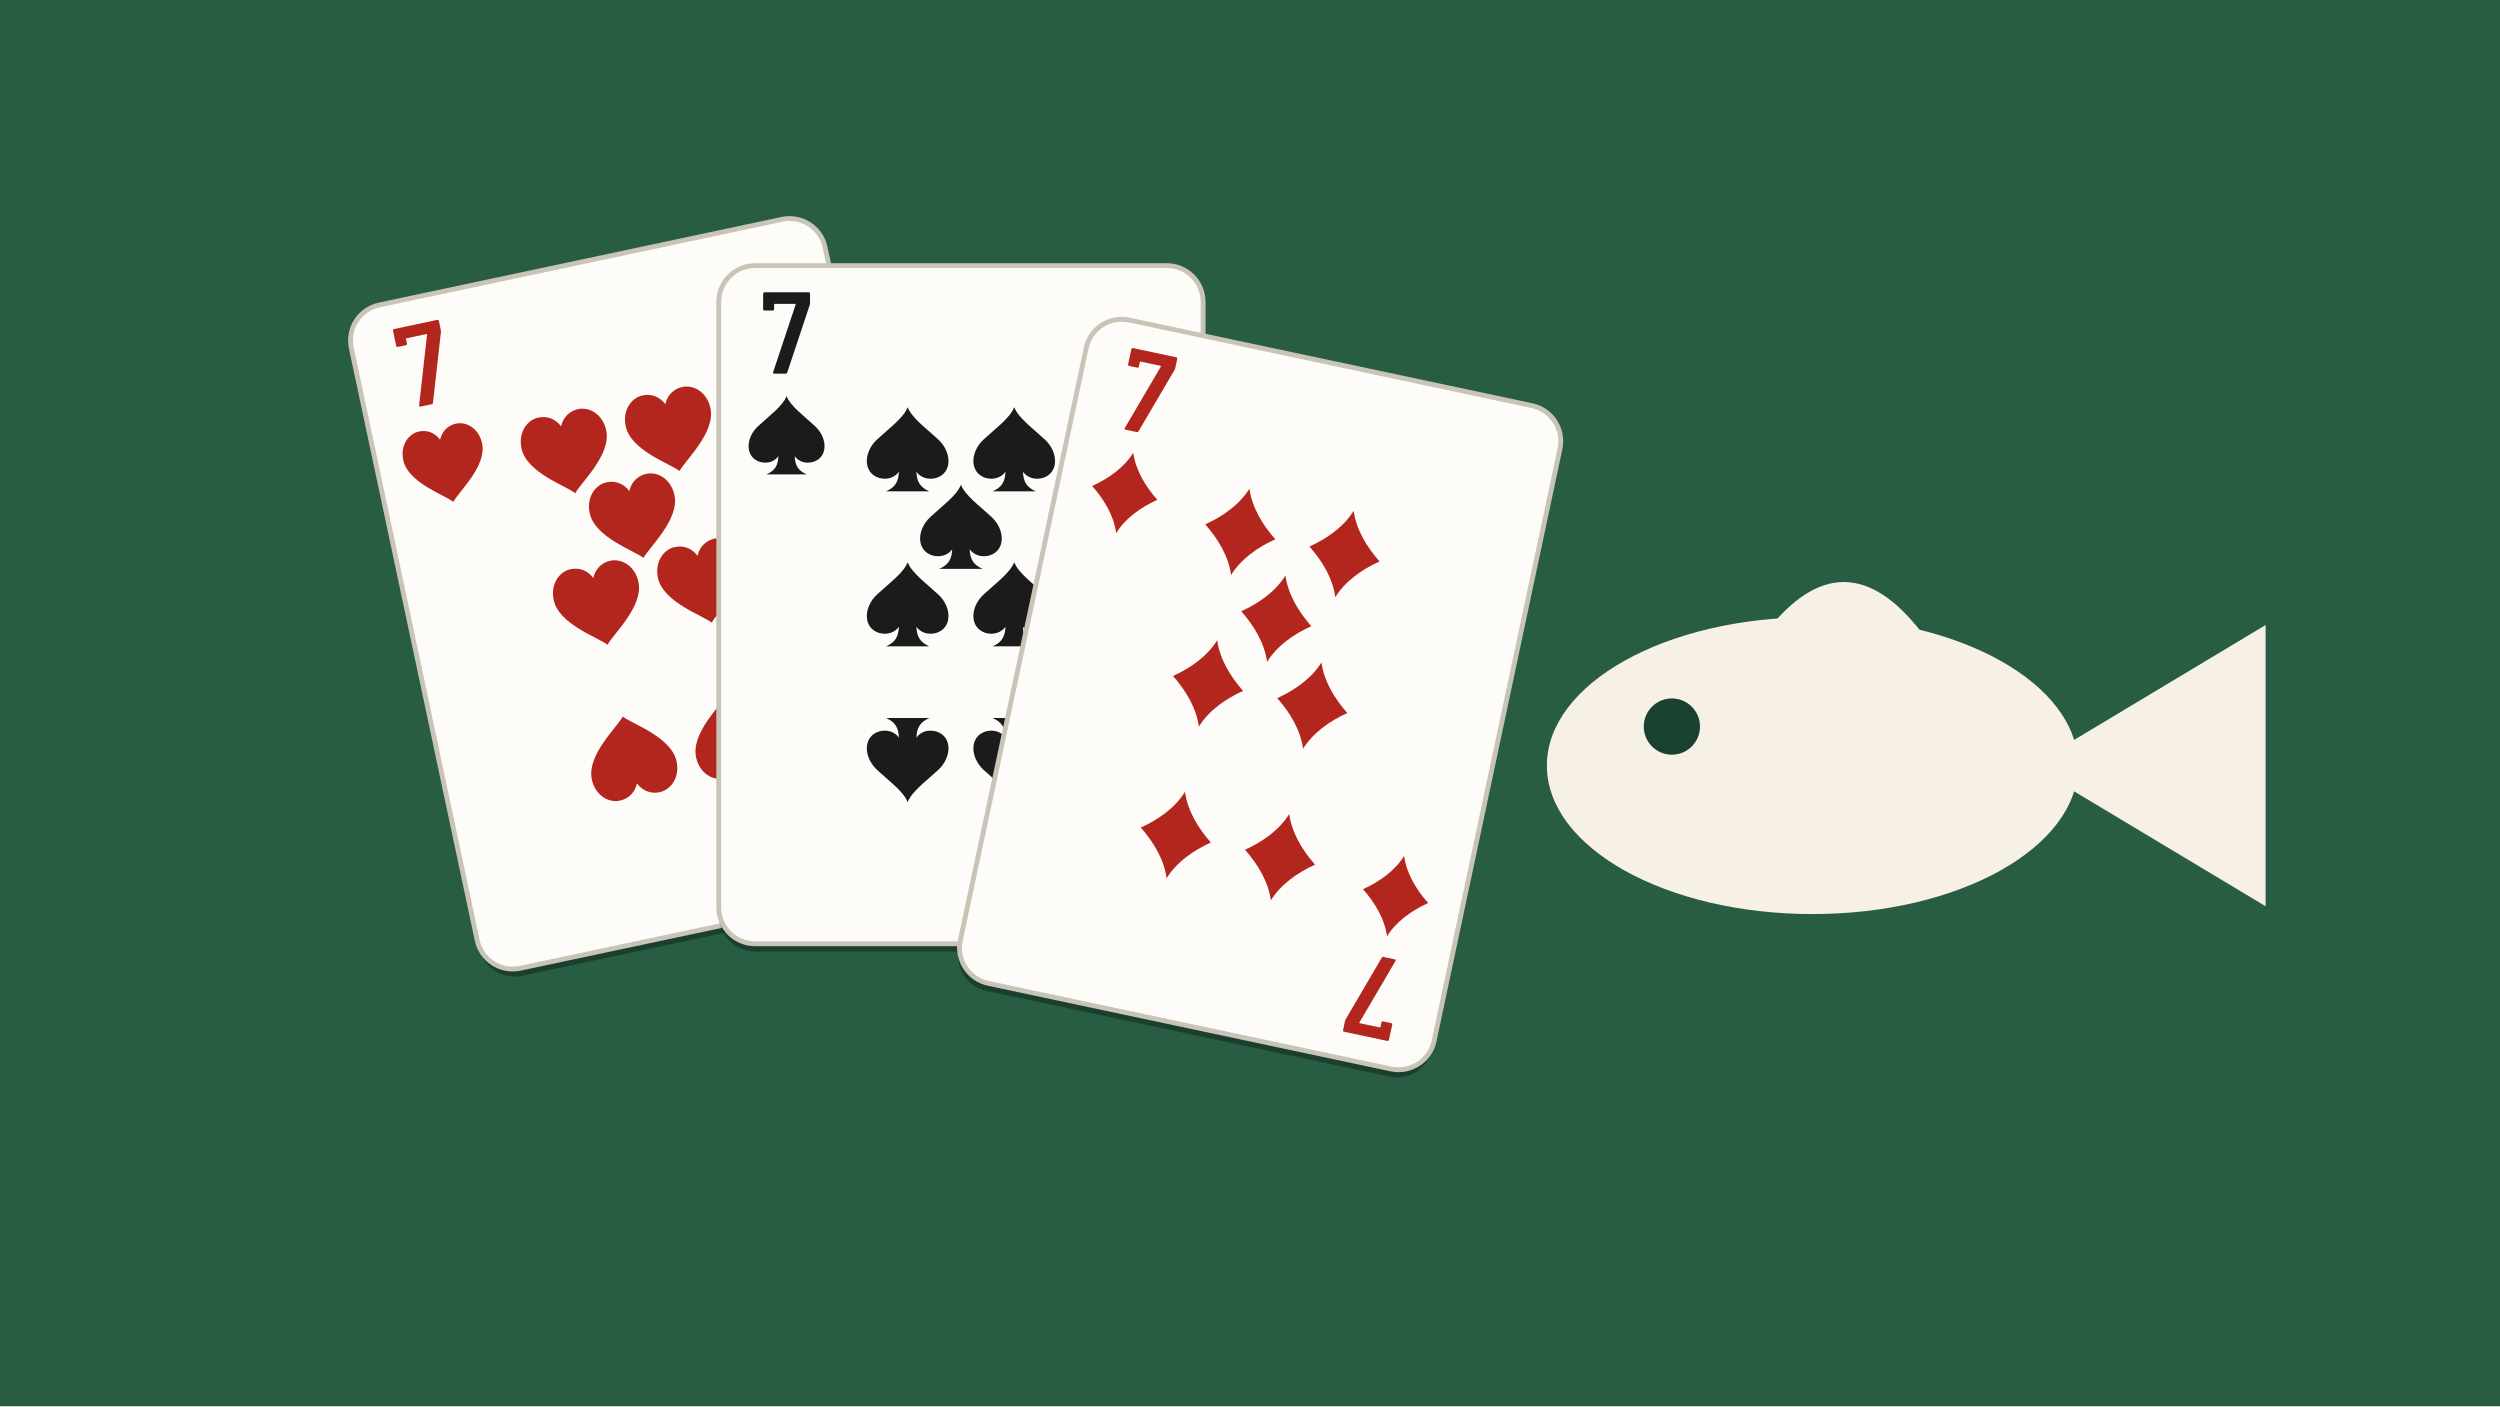
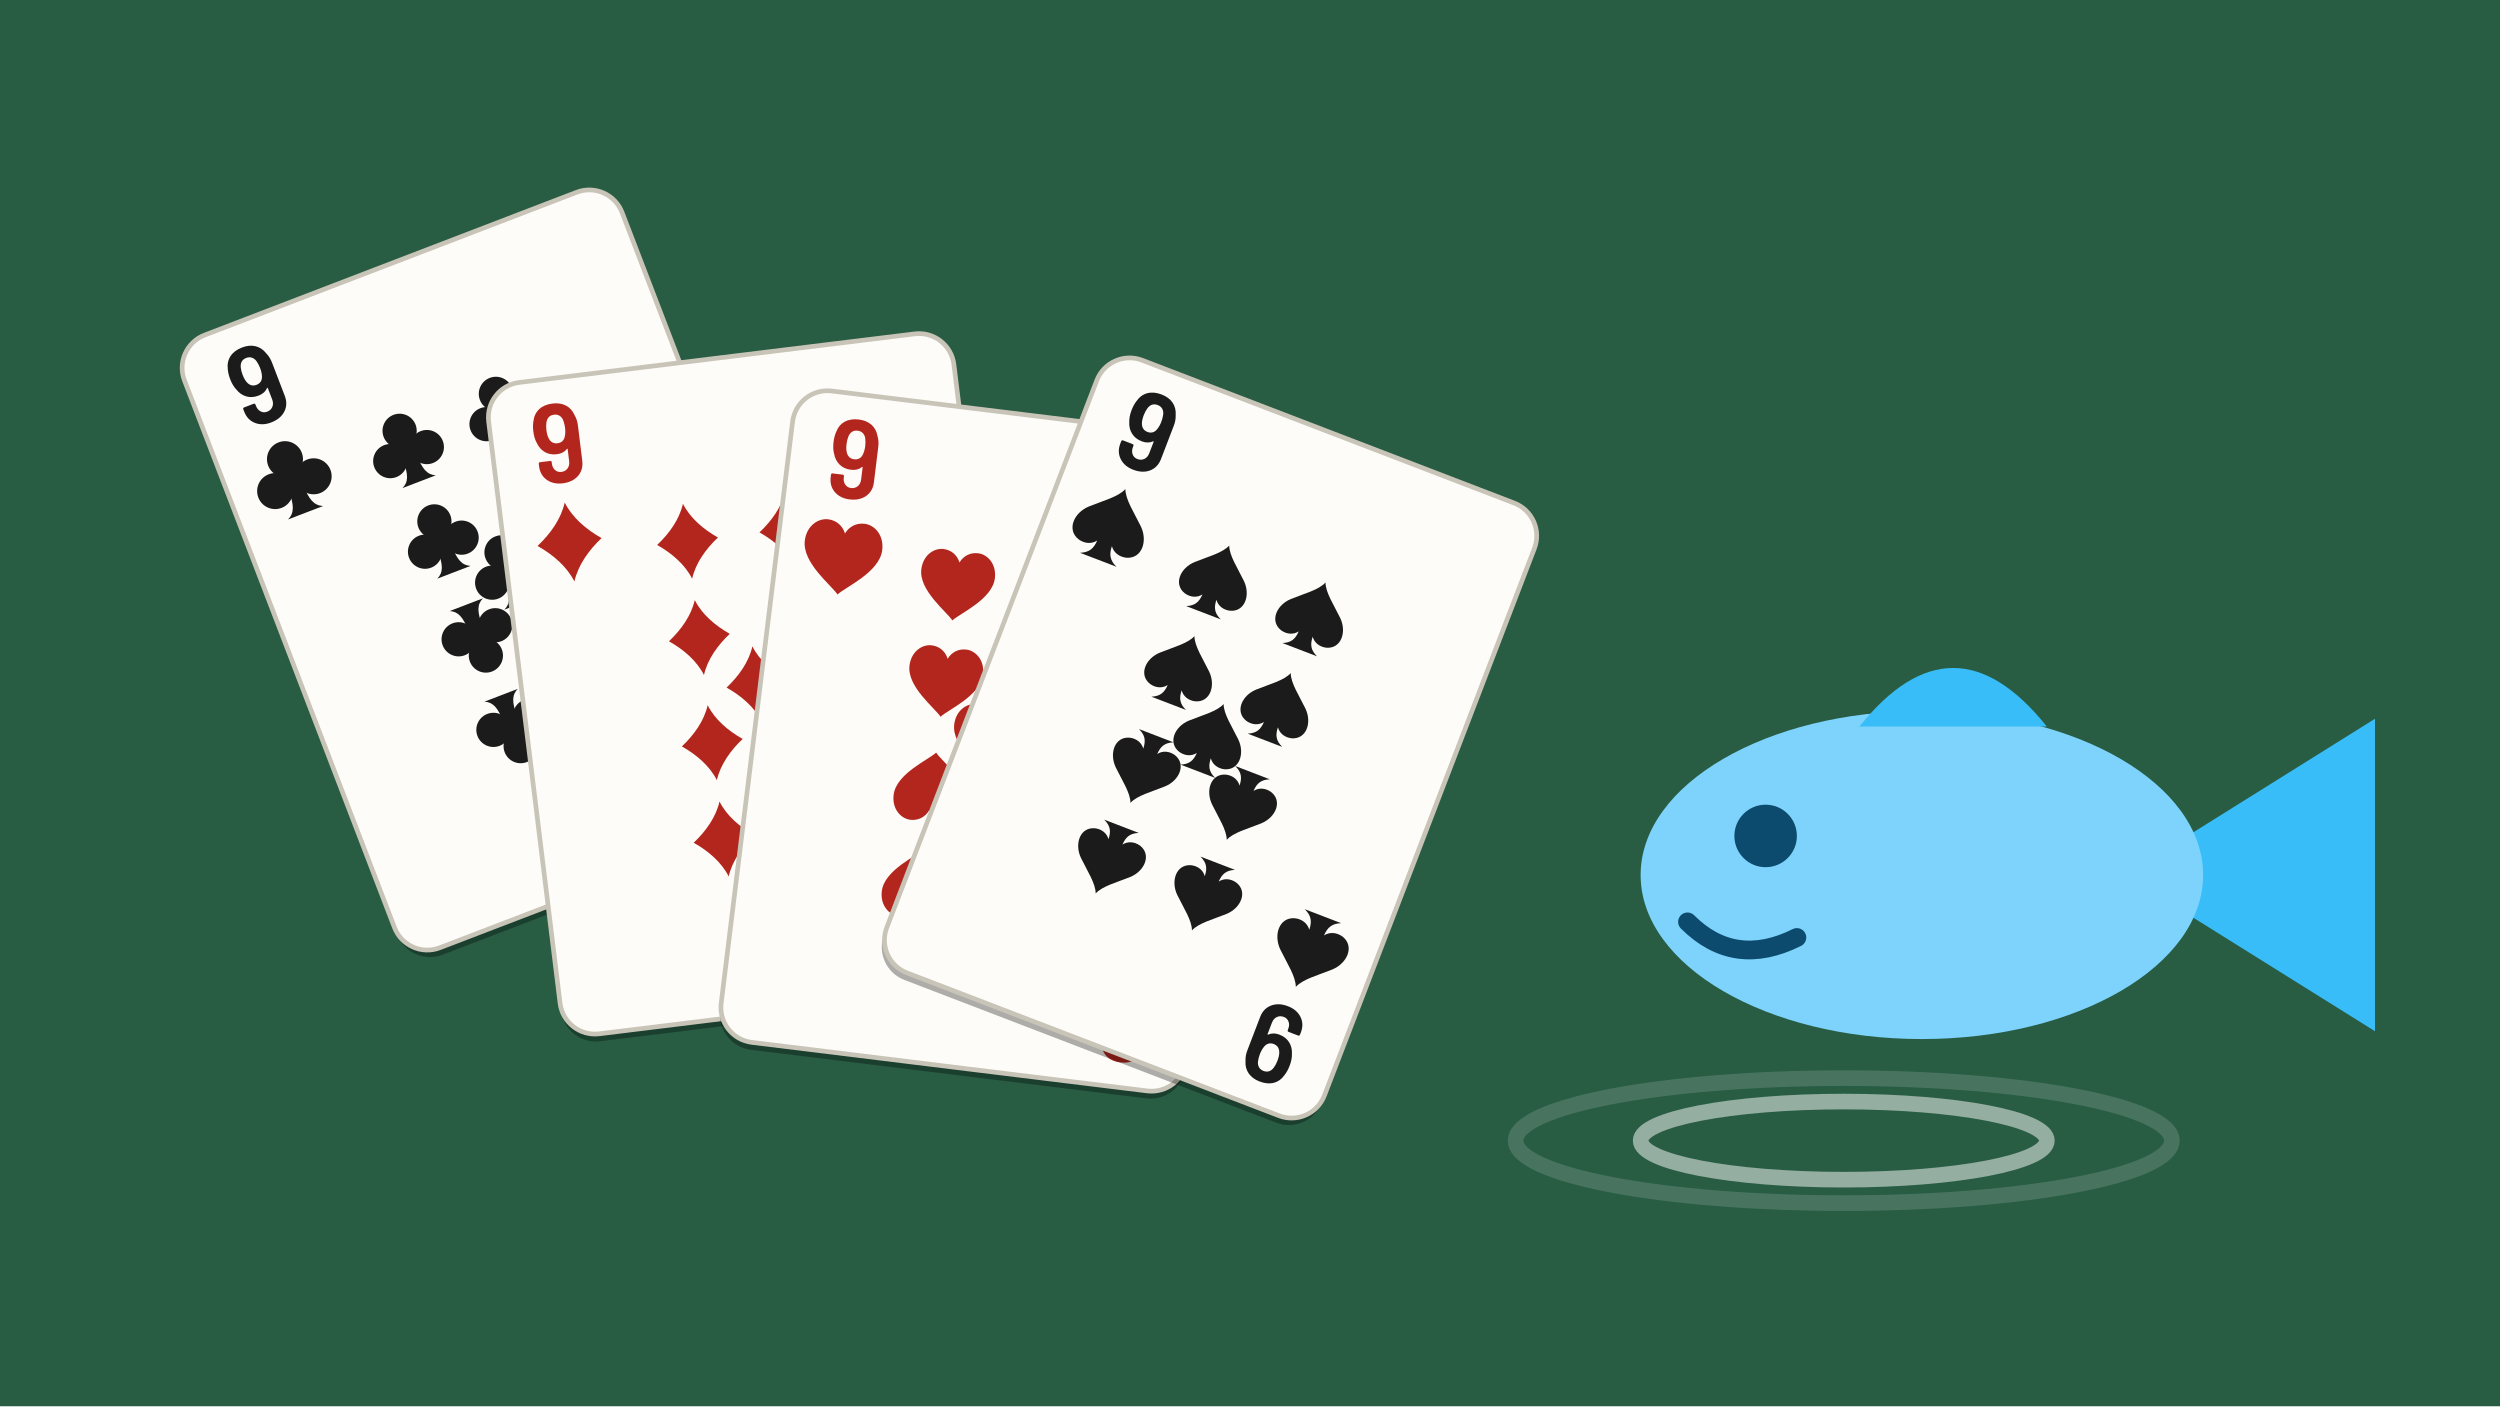
<svg xmlns="http://www.w3.org/2000/svg" width="320" height="180" viewBox="0 0 320 180">
  <defs>
-     <symbol id="zs-art-38c279b919" viewBox="0 0 100 140" fill="currentColor" aria-hidden="true">
-       <g class="zc-idx-std">
-         <path class="zc-gl" transform="translate(9.152 5.5) scale(1.2)" d="M1.74 13.72L5.6 2.12Q5.64 2 5.52 2L2 2Q1.9 2 1.9 2.1L1.9 2.9Q1.9 3 1.83 3.07Q1.76 3.14 1.66 3.14L0.24 3.14Q0.14 3.14 0.07 3.07Q0 3 0 2.9L0.02 0.24Q0.02 0.14 0.09 0.07Q0.16 0 0.26 0L7.84 0Q7.94 0 8.01 0.07Q8.08 0.14 8.08 0.24L8.08 1.84Q8.08 2.02 8.04 2.14L4.16 13.8Q4.1 14 3.9 14L1.92 14Q1.8 14 1.75 13.93Q1.7 13.86 1.74 13.72Z" fill="currentColor" />
-         <g transform="translate(14 35.1) scale(0.8)">
-           <use href="#zc-s-2" />
-         </g>
-       </g>
-       <g class="zc-idx-std" transform="rotate(180 50 70)">
-         <path class="zc-gl" transform="translate(9.152 5.5) scale(1.2)" d="M1.74 13.72L5.6 2.12Q5.64 2 5.52 2L2 2Q1.9 2 1.9 2.1L1.9 2.9Q1.9 3 1.83 3.07Q1.76 3.14 1.66 3.14L0.24 3.14Q0.14 3.14 0.07 3.07Q0 3 0 2.9L0.02 0.24Q0.02 0.14 0.09 0.07Q0.16 0 0.26 0L7.84 0Q7.94 0 8.01 0.07Q8.08 0.14 8.08 0.24L8.08 1.84Q8.08 2.02 8.04 2.14L4.16 13.8Q4.1 14 3.9 14L1.92 14Q1.8 14 1.75 13.93Q1.7 13.86 1.74 13.72Z" fill="currentColor" />
-         <g transform="translate(14 35.1) scale(0.8)">
-           <use href="#zc-s-2" />
-         </g>
-       </g>
-       <g class="zc-idx-row" display="none">
-         <path class="zc-gl" transform="translate(6 6) scale(2.1)" d="M1.74 13.72L5.6 2.12Q5.64 2 5.52 2L2 2Q1.9 2 1.9 2.1L1.9 2.9Q1.9 3 1.83 3.07Q1.76 3.14 1.66 3.14L0.24 3.14Q0.14 3.14 0.07 3.07Q0 3 0 2.9L0.02 0.24Q0.02 0.14 0.09 0.07Q0.16 0 0.26 0L7.84 0Q7.94 0 8.01 0.07Q8.08 0.14 8.08 0.24L8.08 1.84Q8.08 2.02 8.04 2.14L4.16 13.8Q4.1 14 3.9 14L1.92 14Q1.8 14 1.75 13.93Q1.7 13.86 1.74 13.72Z" fill="currentColor" />
-         <g transform="translate(63 23) scale(1.25)">
-           <use href="#zc-s-2" />
-         </g>
-       </g>
-       <g class="zc-big">
-         <g transform="translate(39 38) scale(0.86)">
-           <use href="#zc-s-2" />
-         </g>
-         <g transform="translate(61 38) scale(0.86)">
-           <use href="#zc-s-2" />
-         </g>
-         <g transform="translate(39 70) scale(0.86)">
-           <use href="#zc-s-2" />
-         </g>
-         <g transform="translate(61 70) scale(0.86)">
-           <use href="#zc-s-2" />
-         </g>
-         <g transform="translate(39 102) rotate(180) scale(0.86)">
-           <use href="#zc-s-2" />
-         </g>
-         <g transform="translate(61 102) rotate(180) scale(0.86)">
-           <use href="#zc-s-2" />
-         </g>
-         <g transform="translate(50 54) scale(0.86)">
-           <use href="#zc-s-2" />
-         </g>
-       </g>
-       <g class="zc-small" display="none">
-         <g transform="translate(50 92) scale(3.1)">
-           <use href="#zc-s-2" />
-         </g>
-       </g>
-     </symbol>
-     <symbol id="zs-art-850cd5d198" viewBox="0 0 100 140" fill="currentColor" aria-hidden="true">
-       <g class="zc-idx-std">
-         <path class="zc-gl" transform="translate(9.152 5.5) scale(1.2)" d="M1.74 13.72L5.6 2.12Q5.64 2 5.52 2L2 2Q1.9 2 1.9 2.1L1.9 2.9Q1.9 3 1.83 3.07Q1.76 3.14 1.66 3.14L0.24 3.14Q0.14 3.14 0.07 3.07Q0 3 0 2.9L0.02 0.24Q0.02 0.14 0.09 0.07Q0.16 0 0.26 0L7.84 0Q7.94 0 8.01 0.07Q8.08 0.14 8.08 0.24L8.08 1.84Q8.08 2.02 8.04 2.14L4.16 13.8Q4.1 14 3.9 14L1.92 14Q1.8 14 1.75 13.93Q1.7 13.86 1.74 13.72Z" fill="currentColor" />
-         <g transform="translate(14 35.1) scale(0.8)">
-           <use href="#zc-s-3" />
-         </g>
-       </g>
-       <g class="zc-idx-std" transform="rotate(180 50 70)">
-         <path class="zc-gl" transform="translate(9.152 5.5) scale(1.2)" d="M1.74 13.72L5.6 2.12Q5.64 2 5.52 2L2 2Q1.9 2 1.9 2.1L1.9 2.9Q1.9 3 1.83 3.07Q1.76 3.14 1.66 3.14L0.24 3.14Q0.14 3.14 0.07 3.07Q0 3 0 2.9L0.02 0.24Q0.02 0.14 0.09 0.07Q0.16 0 0.26 0L7.84 0Q7.94 0 8.01 0.07Q8.08 0.14 8.08 0.24L8.08 1.84Q8.08 2.02 8.04 2.14L4.16 13.8Q4.1 14 3.9 14L1.92 14Q1.8 14 1.75 13.93Q1.7 13.86 1.74 13.72Z" fill="currentColor" />
-         <g transform="translate(14 35.1) scale(0.8)">
-           <use href="#zc-s-3" />
-         </g>
-       </g>
-       <g class="zc-idx-row" display="none">
-         <path class="zc-gl" transform="translate(6 6) scale(2.1)" d="M1.74 13.72L5.6 2.12Q5.64 2 5.52 2L2 2Q1.9 2 1.9 2.1L1.9 2.9Q1.9 3 1.83 3.07Q1.76 3.14 1.66 3.14L0.24 3.14Q0.14 3.14 0.07 3.07Q0 3 0 2.9L0.02 0.24Q0.02 0.14 0.09 0.07Q0.16 0 0.26 0L7.84 0Q7.94 0 8.01 0.07Q8.08 0.14 8.08 0.24L8.08 1.84Q8.08 2.02 8.04 2.14L4.16 13.8Q4.1 14 3.9 14L1.92 14Q1.8 14 1.75 13.93Q1.7 13.86 1.74 13.72Z" fill="currentColor" />
-         <g transform="translate(63 23) scale(1.25)">
-           <use href="#zc-s-3" />
-         </g>
-       </g>
-       <g class="zc-big">
-         <g transform="translate(39 38) scale(0.86)">
-           <use href="#zc-s-3" />
-         </g>
-         <g transform="translate(61 38) scale(0.86)">
-           <use href="#zc-s-3" />
-         </g>
-         <g transform="translate(39 70) scale(0.86)">
-           <use href="#zc-s-3" />
-         </g>
-         <g transform="translate(61 70) scale(0.86)">
-           <use href="#zc-s-3" />
-         </g>
-         <g transform="translate(39 102) rotate(180) scale(0.86)">
-           <use href="#zc-s-3" />
-         </g>
-         <g transform="translate(61 102) rotate(180) scale(0.86)">
-           <use href="#zc-s-3" />
-         </g>
-         <g transform="translate(50 54) scale(0.86)">
-           <use href="#zc-s-3" />
-         </g>
-       </g>
-       <g class="zc-small" display="none">
-         <g transform="translate(50 92) scale(3.1)">
-           <use href="#zc-s-3" />
-         </g>
-       </g>
-     </symbol>
-     <symbol id="zs-art-7696e96fe6" viewBox="0 0 100 140" fill="currentColor" aria-hidden="true">
-       <g class="zc-idx-std">
-         <path class="zc-gl" transform="translate(9.152 5.5) scale(1.2)" d="M1.74 13.72L5.6 2.12Q5.64 2 5.52 2L2 2Q1.9 2 1.9 2.1L1.9 2.9Q1.9 3 1.83 3.07Q1.76 3.14 1.66 3.14L0.24 3.14Q0.14 3.14 0.07 3.07Q0 3 0 2.9L0.02 0.24Q0.02 0.14 0.09 0.07Q0.16 0 0.26 0L7.84 0Q7.94 0 8.01 0.07Q8.08 0.14 8.08 0.24L8.08 1.84Q8.08 2.02 8.04 2.14L4.16 13.8Q4.1 14 3.9 14L1.92 14Q1.8 14 1.75 13.93Q1.7 13.86 1.74 13.72Z" fill="currentColor" />
-         <g transform="translate(14 35.1) scale(0.8)">
-           <use href="#zc-s-1" />
-         </g>
-       </g>
-       <g class="zc-idx-std" transform="rotate(180 50 70)">
-         <path class="zc-gl" transform="translate(9.152 5.5) scale(1.2)" d="M1.74 13.72L5.6 2.12Q5.64 2 5.52 2L2 2Q1.9 2 1.9 2.1L1.9 2.9Q1.9 3 1.83 3.07Q1.76 3.14 1.66 3.14L0.24 3.14Q0.14 3.14 0.07 3.07Q0 3 0 2.9L0.02 0.24Q0.02 0.14 0.09 0.07Q0.16 0 0.26 0L7.84 0Q7.94 0 8.01 0.07Q8.08 0.14 8.08 0.24L8.08 1.84Q8.08 2.02 8.04 2.14L4.16 13.8Q4.1 14 3.9 14L1.92 14Q1.8 14 1.75 13.93Q1.7 13.86 1.74 13.72Z" fill="currentColor" />
-         <g transform="translate(14 35.1) scale(0.8)">
-           <use href="#zc-s-1" />
-         </g>
-       </g>
-       <g class="zc-idx-row" display="none">
-         <path class="zc-gl" transform="translate(6 6) scale(2.1)" d="M1.74 13.72L5.6 2.12Q5.64 2 5.52 2L2 2Q1.9 2 1.9 2.1L1.9 2.9Q1.9 3 1.83 3.07Q1.76 3.14 1.66 3.14L0.24 3.14Q0.14 3.14 0.07 3.07Q0 3 0 2.9L0.02 0.24Q0.02 0.14 0.09 0.07Q0.16 0 0.26 0L7.84 0Q7.94 0 8.01 0.07Q8.08 0.14 8.08 0.24L8.08 1.84Q8.08 2.02 8.04 2.14L4.16 13.8Q4.1 14 3.9 14L1.92 14Q1.8 14 1.75 13.93Q1.7 13.86 1.74 13.72Z" fill="currentColor" />
-         <g transform="translate(63 23) scale(1.25)">
-           <use href="#zc-s-1" />
-         </g>
-       </g>
-       <g class="zc-big">
-         <g transform="translate(39 38) scale(0.86)">
-           <use href="#zc-s-1" />
-         </g>
-         <g transform="translate(61 38) scale(0.86)">
-           <use href="#zc-s-1" />
-         </g>
-         <g transform="translate(39 70) scale(0.86)">
-           <use href="#zc-s-1" />
-         </g>
-         <g transform="translate(61 70) scale(0.86)">
-           <use href="#zc-s-1" />
-         </g>
-         <g transform="translate(39 102) rotate(180) scale(0.86)">
-           <use href="#zc-s-1" />
-         </g>
-         <g transform="translate(61 102) rotate(180) scale(0.86)">
-           <use href="#zc-s-1" />
-         </g>
-         <g transform="translate(50 54) scale(0.86)">
-           <use href="#zc-s-1" />
-         </g>
-       </g>
-       <g class="zc-small" display="none">
-         <g transform="translate(50 92) scale(3.1)">
-           <use href="#zc-s-1" />
-         </g>
-       </g>
+     <symbol id="zs-art-d65c1572eb" viewBox="0 0 100 140" fill="currentColor" aria-hidden="true">
+       <g class="zc-idx-std">
+         <path class="zc-gl" transform="translate(9.2 5.5) scale(1.2)" d="M7.66 2.46Q8 3.24 8 4.3L8 10.6Q8 12.22 6.92 13.19Q5.84 14.16 4.06 14.16Q2.38 14.16 1.32 13.19Q0.26 12.22 0.26 10.64L0.26 10.18Q0.26 10.08 0.33 10.01Q0.4 9.94 0.5 9.94L2.34 9.94Q2.44 9.94 2.51 10.01Q2.58 10.08 2.58 10.18L2.58 10.44Q2.58 11.18 3 11.65Q3.42 12.12 4.08 12.12Q4.78 12.12 5.23 11.65Q5.68 11.18 5.68 10.4L5.68 8.24Q5.68 8.18 5.64 8.16Q5.6 8.14 5.56 8.18Q4.84 8.9 3.68 8.9Q2.44 8.9 1.58 8.25Q0.72 7.6 0.36 6.46Q0 5.58 0 4.38Q0 3.36 0.24 2.56Q0.56 1.26 1.53 0.56Q2.5 -0.14 3.98 -0.14Q5.36 -0.14 6.3 0.5Q7.24 1.14 7.62 2.34ZM5.68 4.4Q5.68 3.74 5.52 3.06Q5.36 2.48 4.97 2.17Q4.58 1.86 4.02 1.86Q2.84 1.86 2.5 3.1Q2.34 3.66 2.34 4.44Q2.34 5.32 2.56 5.92Q2.96 6.98 4.02 6.98Q4.56 6.98 4.93 6.7Q5.3 6.42 5.46 5.9Q5.68 5.26 5.68 4.4Z" fill="currentColor" />
+         <g transform="translate(14 35.1) scale(0.8)">
+           <use href="#zc-s-0" />
+         </g>
+       </g>
+       <g class="zc-idx-std" transform="rotate(180 50 70)">
+         <path class="zc-gl" transform="translate(9.2 5.5) scale(1.2)" d="M7.66 2.46Q8 3.24 8 4.3L8 10.6Q8 12.22 6.92 13.19Q5.84 14.16 4.06 14.16Q2.38 14.16 1.32 13.19Q0.26 12.22 0.26 10.64L0.26 10.18Q0.26 10.08 0.33 10.01Q0.4 9.94 0.5 9.94L2.34 9.94Q2.44 9.94 2.51 10.01Q2.58 10.08 2.58 10.18L2.58 10.44Q2.58 11.18 3 11.65Q3.42 12.12 4.08 12.12Q4.78 12.12 5.23 11.65Q5.68 11.18 5.68 10.4L5.68 8.24Q5.68 8.18 5.64 8.16Q5.6 8.14 5.56 8.18Q4.84 8.9 3.68 8.9Q2.44 8.9 1.58 8.25Q0.72 7.6 0.36 6.46Q0 5.58 0 4.38Q0 3.36 0.24 2.56Q0.56 1.26 1.53 0.56Q2.5 -0.14 3.98 -0.14Q5.36 -0.14 6.3 0.5Q7.24 1.14 7.62 2.34ZM5.68 4.4Q5.68 3.74 5.52 3.06Q5.36 2.48 4.97 2.17Q4.58 1.86 4.02 1.86Q2.84 1.86 2.5 3.1Q2.34 3.66 2.34 4.44Q2.34 5.32 2.56 5.92Q2.96 6.98 4.02 6.98Q4.56 6.98 4.93 6.7Q5.3 6.42 5.46 5.9Q5.68 5.26 5.68 4.4Z" fill="currentColor" />
+         <g transform="translate(14 35.1) scale(0.8)">
+           <use href="#zc-s-0" />
+         </g>
+       </g>
+       <g class="zc-idx-row" display="none">
+         <path class="zc-gl" transform="translate(6 6) scale(2.1)" d="M7.66 2.46Q8 3.24 8 4.3L8 10.6Q8 12.22 6.92 13.19Q5.84 14.16 4.06 14.16Q2.38 14.16 1.32 13.19Q0.26 12.22 0.26 10.64L0.26 10.18Q0.26 10.08 0.33 10.01Q0.4 9.94 0.5 9.94L2.34 9.94Q2.44 9.94 2.51 10.01Q2.58 10.08 2.58 10.18L2.58 10.44Q2.58 11.18 3 11.65Q3.42 12.12 4.08 12.12Q4.78 12.12 5.23 11.65Q5.68 11.18 5.68 10.4L5.68 8.24Q5.68 8.18 5.64 8.16Q5.6 8.14 5.56 8.18Q4.84 8.9 3.68 8.9Q2.44 8.9 1.58 8.25Q0.72 7.6 0.36 6.46Q0 5.58 0 4.38Q0 3.36 0.24 2.56Q0.56 1.26 1.53 0.56Q2.5 -0.14 3.98 -0.14Q5.36 -0.14 6.3 0.5Q7.24 1.14 7.62 2.34ZM5.68 4.4Q5.68 3.74 5.52 3.06Q5.36 2.48 4.97 2.17Q4.58 1.86 4.02 1.86Q2.84 1.86 2.5 3.1Q2.34 3.66 2.34 4.44Q2.34 5.32 2.56 5.92Q2.96 6.98 4.02 6.98Q4.56 6.98 4.93 6.7Q5.3 6.42 5.46 5.9Q5.68 5.26 5.68 4.4Z" fill="currentColor" />
+         <g transform="translate(63 23) scale(1.25)">
+           <use href="#zc-s-0" />
+         </g>
+       </g>
+       <g class="zc-big">
+         <g transform="translate(39 38) scale(0.76)">
+           <use href="#zc-s-0" />
+         </g>
+         <g transform="translate(61 38) scale(0.76)">
+           <use href="#zc-s-0" />
+         </g>
+         <g transform="translate(39 58.7) scale(0.76)">
+           <use href="#zc-s-0" />
+         </g>
+         <g transform="translate(61 58.7) scale(0.76)">
+           <use href="#zc-s-0" />
+         </g>
+         <g transform="translate(39 81.3) rotate(180) scale(0.76)">
+           <use href="#zc-s-0" />
+         </g>
+         <g transform="translate(61 81.3) rotate(180) scale(0.76)">
+           <use href="#zc-s-0" />
+         </g>
+         <g transform="translate(39 102) rotate(180) scale(0.76)">
+           <use href="#zc-s-0" />
+         </g>
+         <g transform="translate(61 102) rotate(180) scale(0.76)">
+           <use href="#zc-s-0" />
+         </g>
+         <g transform="translate(50 70) scale(0.76)">
+           <use href="#zc-s-0" />
+         </g>
+       </g>
+       <g class="zc-small" display="none">
+         <g transform="translate(50 92) scale(3.1)">
+           <use href="#zc-s-0" />
+         </g>
+       </g>
+     </symbol>
+     <symbol id="zs-art-78633f73c8" viewBox="0 0 100 140" fill="currentColor" aria-hidden="true">
+       <g class="zc-idx-std">
+         <path class="zc-gl" transform="translate(9.2 5.5) scale(1.2)" d="M7.66 2.46Q8 3.24 8 4.3L8 10.6Q8 12.22 6.92 13.19Q5.84 14.16 4.06 14.16Q2.38 14.16 1.32 13.19Q0.26 12.22 0.26 10.64L0.26 10.18Q0.26 10.08 0.33 10.01Q0.4 9.94 0.5 9.94L2.34 9.94Q2.44 9.94 2.51 10.01Q2.58 10.08 2.58 10.18L2.58 10.44Q2.58 11.18 3 11.65Q3.42 12.12 4.08 12.12Q4.78 12.12 5.23 11.65Q5.68 11.18 5.68 10.4L5.68 8.24Q5.68 8.18 5.64 8.16Q5.6 8.14 5.56 8.18Q4.84 8.9 3.68 8.9Q2.44 8.9 1.58 8.25Q0.72 7.6 0.36 6.46Q0 5.58 0 4.38Q0 3.36 0.24 2.56Q0.56 1.26 1.53 0.56Q2.5 -0.14 3.98 -0.14Q5.36 -0.14 6.3 0.5Q7.24 1.14 7.62 2.34ZM5.68 4.4Q5.68 3.74 5.52 3.06Q5.36 2.48 4.97 2.17Q4.58 1.86 4.02 1.86Q2.84 1.86 2.5 3.1Q2.34 3.66 2.34 4.44Q2.34 5.32 2.56 5.92Q2.96 6.98 4.02 6.98Q4.56 6.98 4.93 6.7Q5.3 6.42 5.46 5.9Q5.68 5.26 5.68 4.4Z" fill="currentColor" />
+         <g transform="translate(14 35.1) scale(0.8)">
+           <use href="#zc-s-1" />
+         </g>
+       </g>
+       <g class="zc-idx-std" transform="rotate(180 50 70)">
+         <path class="zc-gl" transform="translate(9.2 5.5) scale(1.2)" d="M7.66 2.46Q8 3.24 8 4.3L8 10.6Q8 12.22 6.92 13.19Q5.84 14.16 4.06 14.16Q2.38 14.16 1.32 13.19Q0.26 12.22 0.26 10.64L0.26 10.18Q0.26 10.08 0.33 10.01Q0.4 9.94 0.5 9.94L2.34 9.94Q2.44 9.94 2.51 10.01Q2.58 10.08 2.58 10.18L2.58 10.44Q2.58 11.18 3 11.65Q3.42 12.12 4.08 12.12Q4.78 12.12 5.23 11.65Q5.68 11.18 5.68 10.4L5.68 8.24Q5.68 8.18 5.64 8.16Q5.6 8.14 5.56 8.18Q4.84 8.9 3.68 8.9Q2.44 8.9 1.58 8.25Q0.72 7.6 0.36 6.46Q0 5.58 0 4.38Q0 3.36 0.24 2.56Q0.56 1.26 1.53 0.56Q2.5 -0.14 3.98 -0.14Q5.36 -0.14 6.3 0.5Q7.24 1.14 7.62 2.34ZM5.68 4.4Q5.68 3.74 5.52 3.06Q5.36 2.48 4.97 2.17Q4.58 1.86 4.02 1.86Q2.84 1.86 2.5 3.1Q2.34 3.66 2.34 4.44Q2.34 5.32 2.56 5.92Q2.96 6.98 4.02 6.98Q4.56 6.98 4.93 6.7Q5.3 6.42 5.46 5.9Q5.68 5.26 5.68 4.4Z" fill="currentColor" />
+         <g transform="translate(14 35.1) scale(0.8)">
+           <use href="#zc-s-1" />
+         </g>
+       </g>
+       <g class="zc-idx-row" display="none">
+         <path class="zc-gl" transform="translate(6 6) scale(2.1)" d="M7.66 2.46Q8 3.24 8 4.3L8 10.6Q8 12.22 6.92 13.19Q5.84 14.16 4.06 14.16Q2.38 14.16 1.32 13.19Q0.26 12.22 0.26 10.64L0.26 10.18Q0.26 10.08 0.33 10.01Q0.4 9.94 0.5 9.94L2.34 9.94Q2.44 9.94 2.51 10.01Q2.58 10.08 2.58 10.18L2.58 10.44Q2.58 11.18 3 11.65Q3.42 12.12 4.08 12.12Q4.78 12.12 5.23 11.65Q5.68 11.18 5.68 10.4L5.68 8.24Q5.68 8.18 5.64 8.16Q5.6 8.14 5.56 8.18Q4.84 8.9 3.68 8.9Q2.44 8.9 1.58 8.25Q0.72 7.6 0.36 6.46Q0 5.58 0 4.38Q0 3.36 0.24 2.56Q0.56 1.26 1.53 0.56Q2.5 -0.14 3.98 -0.14Q5.36 -0.14 6.3 0.5Q7.24 1.14 7.62 2.34ZM5.68 4.4Q5.68 3.74 5.52 3.06Q5.36 2.48 4.97 2.17Q4.58 1.86 4.02 1.86Q2.84 1.86 2.5 3.1Q2.34 3.66 2.34 4.44Q2.34 5.32 2.56 5.92Q2.96 6.98 4.02 6.98Q4.56 6.98 4.93 6.7Q5.3 6.42 5.46 5.9Q5.68 5.26 5.68 4.4Z" fill="currentColor" />
+         <g transform="translate(63 23) scale(1.25)">
+           <use href="#zc-s-1" />
+         </g>
+       </g>
+       <g class="zc-big">
+         <g transform="translate(39 38) scale(0.76)">
+           <use href="#zc-s-1" />
+         </g>
+         <g transform="translate(61 38) scale(0.76)">
+           <use href="#zc-s-1" />
+         </g>
+         <g transform="translate(39 58.7) scale(0.76)">
+           <use href="#zc-s-1" />
+         </g>
+         <g transform="translate(61 58.7) scale(0.76)">
+           <use href="#zc-s-1" />
+         </g>
+         <g transform="translate(39 81.3) rotate(180) scale(0.76)">
+           <use href="#zc-s-1" />
+         </g>
+         <g transform="translate(61 81.3) rotate(180) scale(0.76)">
+           <use href="#zc-s-1" />
+         </g>
+         <g transform="translate(39 102) rotate(180) scale(0.76)">
+           <use href="#zc-s-1" />
+         </g>
+         <g transform="translate(61 102) rotate(180) scale(0.76)">
+           <use href="#zc-s-1" />
+         </g>
+         <g transform="translate(50 70) scale(0.76)">
+           <use href="#zc-s-1" />
+         </g>
+       </g>
+       <g class="zc-small" display="none">
+         <g transform="translate(50 92) scale(3.1)">
+           <use href="#zc-s-1" />
+         </g>
+       </g>
+     </symbol>
+     <symbol id="zs-art-8683a834ca" viewBox="0 0 100 140" fill="currentColor" aria-hidden="true">
+       <g class="zc-idx-std">
+         <path class="zc-gl" transform="translate(9.2 5.5) scale(1.2)" d="M7.66 2.46Q8 3.24 8 4.3L8 10.6Q8 12.22 6.92 13.19Q5.84 14.16 4.06 14.16Q2.38 14.16 1.32 13.19Q0.26 12.22 0.26 10.64L0.26 10.18Q0.26 10.08 0.33 10.01Q0.4 9.94 0.5 9.94L2.34 9.94Q2.44 9.94 2.51 10.01Q2.58 10.08 2.58 10.18L2.58 10.44Q2.58 11.18 3 11.65Q3.42 12.12 4.08 12.12Q4.78 12.12 5.23 11.65Q5.68 11.18 5.68 10.4L5.68 8.24Q5.68 8.18 5.64 8.16Q5.6 8.14 5.56 8.18Q4.84 8.9 3.68 8.9Q2.44 8.9 1.58 8.25Q0.72 7.6 0.36 6.46Q0 5.58 0 4.38Q0 3.36 0.24 2.56Q0.56 1.26 1.53 0.56Q2.5 -0.14 3.98 -0.14Q5.36 -0.14 6.3 0.5Q7.24 1.14 7.62 2.34ZM5.68 4.4Q5.68 3.74 5.52 3.06Q5.36 2.48 4.97 2.17Q4.58 1.86 4.02 1.86Q2.84 1.86 2.5 3.1Q2.34 3.66 2.34 4.44Q2.34 5.32 2.56 5.92Q2.96 6.98 4.02 6.98Q4.56 6.98 4.93 6.7Q5.3 6.42 5.46 5.9Q5.68 5.26 5.68 4.4Z" fill="currentColor" />
+         <g transform="translate(14 35.1) scale(0.8)">
+           <use href="#zc-s-2" />
+         </g>
+       </g>
+       <g class="zc-idx-std" transform="rotate(180 50 70)">
+         <path class="zc-gl" transform="translate(9.2 5.5) scale(1.2)" d="M7.66 2.46Q8 3.24 8 4.3L8 10.6Q8 12.22 6.92 13.19Q5.84 14.16 4.06 14.16Q2.38 14.16 1.32 13.19Q0.26 12.22 0.26 10.64L0.26 10.18Q0.26 10.08 0.33 10.01Q0.4 9.94 0.5 9.94L2.34 9.94Q2.44 9.94 2.51 10.01Q2.58 10.08 2.58 10.18L2.58 10.44Q2.58 11.18 3 11.65Q3.42 12.12 4.08 12.12Q4.78 12.12 5.23 11.65Q5.68 11.18 5.68 10.4L5.68 8.24Q5.68 8.18 5.64 8.16Q5.6 8.14 5.56 8.18Q4.84 8.9 3.68 8.9Q2.44 8.9 1.58 8.25Q0.72 7.6 0.36 6.46Q0 5.58 0 4.38Q0 3.36 0.24 2.56Q0.56 1.26 1.53 0.56Q2.5 -0.14 3.98 -0.14Q5.36 -0.14 6.3 0.5Q7.24 1.14 7.62 2.34ZM5.68 4.4Q5.68 3.74 5.52 3.06Q5.36 2.48 4.97 2.17Q4.58 1.86 4.02 1.86Q2.84 1.86 2.5 3.1Q2.34 3.66 2.34 4.44Q2.34 5.32 2.56 5.92Q2.96 6.98 4.02 6.98Q4.56 6.98 4.93 6.7Q5.3 6.42 5.46 5.9Q5.68 5.26 5.68 4.4Z" fill="currentColor" />
+         <g transform="translate(14 35.1) scale(0.8)">
+           <use href="#zc-s-2" />
+         </g>
+       </g>
+       <g class="zc-idx-row" display="none">
+         <path class="zc-gl" transform="translate(6 6) scale(2.1)" d="M7.66 2.46Q8 3.24 8 4.3L8 10.6Q8 12.22 6.92 13.19Q5.84 14.16 4.06 14.16Q2.38 14.16 1.32 13.19Q0.26 12.22 0.26 10.64L0.26 10.18Q0.26 10.08 0.33 10.01Q0.4 9.94 0.5 9.94L2.34 9.94Q2.44 9.94 2.51 10.01Q2.58 10.08 2.58 10.18L2.58 10.44Q2.58 11.18 3 11.65Q3.42 12.12 4.08 12.12Q4.78 12.12 5.23 11.65Q5.68 11.18 5.68 10.4L5.68 8.24Q5.68 8.18 5.64 8.16Q5.6 8.14 5.56 8.18Q4.84 8.9 3.68 8.9Q2.44 8.9 1.58 8.25Q0.72 7.6 0.36 6.46Q0 5.58 0 4.38Q0 3.36 0.24 2.56Q0.56 1.26 1.53 0.56Q2.5 -0.14 3.98 -0.14Q5.36 -0.14 6.3 0.5Q7.24 1.14 7.62 2.34ZM5.68 4.4Q5.68 3.74 5.52 3.06Q5.36 2.48 4.97 2.17Q4.58 1.86 4.02 1.86Q2.84 1.86 2.5 3.1Q2.34 3.66 2.34 4.44Q2.34 5.32 2.56 5.92Q2.96 6.98 4.02 6.98Q4.56 6.98 4.93 6.7Q5.3 6.42 5.46 5.9Q5.68 5.26 5.68 4.4Z" fill="currentColor" />
+         <g transform="translate(63 23) scale(1.25)">
+           <use href="#zc-s-2" />
+         </g>
+       </g>
+       <g class="zc-big">
+         <g transform="translate(39 38) scale(0.76)">
+           <use href="#zc-s-2" />
+         </g>
+         <g transform="translate(61 38) scale(0.76)">
+           <use href="#zc-s-2" />
+         </g>
+         <g transform="translate(39 58.7) scale(0.76)">
+           <use href="#zc-s-2" />
+         </g>
+         <g transform="translate(61 58.7) scale(0.76)">
+           <use href="#zc-s-2" />
+         </g>
+         <g transform="translate(39 81.3) rotate(180) scale(0.76)">
+           <use href="#zc-s-2" />
+         </g>
+         <g transform="translate(61 81.3) rotate(180) scale(0.76)">
+           <use href="#zc-s-2" />
+         </g>
+         <g transform="translate(39 102) rotate(180) scale(0.76)">
+           <use href="#zc-s-2" />
+         </g>
+         <g transform="translate(61 102) rotate(180) scale(0.76)">
+           <use href="#zc-s-2" />
+         </g>
+         <g transform="translate(50 70) scale(0.76)">
+           <use href="#zc-s-2" />
+         </g>
+       </g>
+       <g class="zc-small" display="none">
+         <g transform="translate(50 92) scale(3.1)">
+           <use href="#zc-s-2" />
+         </g>
+       </g>
+     </symbol>
+     <symbol id="zs-art-7b4fecea66" viewBox="0 0 100 140" fill="currentColor" aria-hidden="true">
+       <g class="zc-idx-std">
+         <path class="zc-gl" transform="translate(9.2 5.5) scale(1.2)" d="M7.66 2.46Q8 3.24 8 4.3L8 10.6Q8 12.22 6.92 13.19Q5.84 14.16 4.06 14.16Q2.38 14.16 1.32 13.19Q0.26 12.22 0.26 10.64L0.26 10.18Q0.26 10.08 0.33 10.01Q0.4 9.94 0.5 9.94L2.34 9.94Q2.44 9.94 2.51 10.01Q2.58 10.08 2.58 10.18L2.58 10.44Q2.58 11.18 3 11.65Q3.42 12.12 4.08 12.12Q4.78 12.12 5.23 11.65Q5.68 11.18 5.68 10.4L5.68 8.24Q5.68 8.18 5.64 8.16Q5.6 8.14 5.56 8.18Q4.84 8.9 3.68 8.9Q2.44 8.9 1.58 8.25Q0.72 7.6 0.36 6.46Q0 5.58 0 4.38Q0 3.36 0.24 2.56Q0.56 1.26 1.53 0.56Q2.5 -0.14 3.98 -0.14Q5.36 -0.14 6.3 0.5Q7.24 1.14 7.62 2.34ZM5.68 4.4Q5.68 3.74 5.52 3.06Q5.36 2.48 4.97 2.17Q4.58 1.86 4.02 1.86Q2.84 1.86 2.5 3.1Q2.34 3.66 2.34 4.44Q2.34 5.32 2.56 5.92Q2.96 6.98 4.02 6.98Q4.56 6.98 4.93 6.7Q5.3 6.42 5.46 5.9Q5.68 5.26 5.68 4.4Z" fill="currentColor" />
+         <g transform="translate(14 35.1) scale(0.8)">
+           <use href="#zc-s-3" />
+         </g>
+       </g>
+       <g class="zc-idx-std" transform="rotate(180 50 70)">
+         <path class="zc-gl" transform="translate(9.2 5.5) scale(1.2)" d="M7.66 2.46Q8 3.24 8 4.3L8 10.6Q8 12.22 6.92 13.19Q5.84 14.16 4.06 14.16Q2.38 14.16 1.32 13.19Q0.26 12.22 0.26 10.64L0.26 10.18Q0.26 10.08 0.33 10.01Q0.4 9.94 0.5 9.94L2.34 9.94Q2.44 9.94 2.51 10.01Q2.58 10.08 2.58 10.18L2.58 10.44Q2.58 11.18 3 11.65Q3.42 12.12 4.08 12.12Q4.78 12.12 5.23 11.65Q5.68 11.18 5.68 10.4L5.68 8.24Q5.68 8.18 5.64 8.16Q5.6 8.14 5.56 8.18Q4.84 8.9 3.68 8.9Q2.44 8.9 1.58 8.25Q0.72 7.6 0.36 6.46Q0 5.58 0 4.38Q0 3.36 0.24 2.56Q0.56 1.26 1.53 0.56Q2.5 -0.14 3.98 -0.14Q5.36 -0.14 6.3 0.5Q7.24 1.14 7.62 2.34ZM5.68 4.4Q5.68 3.74 5.52 3.06Q5.36 2.48 4.97 2.17Q4.58 1.86 4.02 1.86Q2.84 1.86 2.5 3.1Q2.34 3.66 2.34 4.44Q2.34 5.32 2.56 5.92Q2.96 6.98 4.02 6.98Q4.56 6.98 4.93 6.7Q5.3 6.42 5.46 5.9Q5.68 5.26 5.68 4.4Z" fill="currentColor" />
+         <g transform="translate(14 35.1) scale(0.8)">
+           <use href="#zc-s-3" />
+         </g>
+       </g>
+       <g class="zc-idx-row" display="none">
+         <path class="zc-gl" transform="translate(6 6) scale(2.1)" d="M7.66 2.46Q8 3.24 8 4.3L8 10.6Q8 12.22 6.92 13.19Q5.84 14.16 4.06 14.16Q2.38 14.16 1.32 13.19Q0.26 12.22 0.26 10.64L0.26 10.18Q0.26 10.08 0.33 10.01Q0.4 9.94 0.5 9.94L2.34 9.94Q2.44 9.94 2.51 10.01Q2.58 10.08 2.58 10.18L2.58 10.44Q2.58 11.18 3 11.65Q3.42 12.12 4.08 12.12Q4.78 12.12 5.23 11.65Q5.68 11.18 5.68 10.4L5.68 8.24Q5.68 8.18 5.64 8.16Q5.6 8.14 5.56 8.18Q4.84 8.9 3.68 8.9Q2.44 8.9 1.58 8.25Q0.72 7.6 0.36 6.46Q0 5.58 0 4.38Q0 3.36 0.24 2.56Q0.56 1.26 1.53 0.56Q2.5 -0.14 3.98 -0.14Q5.36 -0.14 6.3 0.5Q7.24 1.14 7.62 2.34ZM5.68 4.4Q5.68 3.74 5.52 3.06Q5.36 2.48 4.97 2.17Q4.58 1.86 4.02 1.86Q2.84 1.86 2.5 3.1Q2.34 3.66 2.34 4.44Q2.34 5.32 2.56 5.92Q2.96 6.98 4.02 6.98Q4.56 6.98 4.93 6.7Q5.3 6.42 5.46 5.9Q5.68 5.26 5.68 4.4Z" fill="currentColor" />
+         <g transform="translate(63 23) scale(1.25)">
+           <use href="#zc-s-3" />
+         </g>
+       </g>
+       <g class="zc-big">
+         <g transform="translate(39 38) scale(0.76)">
+           <use href="#zc-s-3" />
+         </g>
+         <g transform="translate(61 38) scale(0.76)">
+           <use href="#zc-s-3" />
+         </g>
+         <g transform="translate(39 58.7) scale(0.76)">
+           <use href="#zc-s-3" />
+         </g>
+         <g transform="translate(61 58.7) scale(0.76)">
+           <use href="#zc-s-3" />
+         </g>
+         <g transform="translate(39 81.3) rotate(180) scale(0.76)">
+           <use href="#zc-s-3" />
+         </g>
+         <g transform="translate(61 81.3) rotate(180) scale(0.76)">
+           <use href="#zc-s-3" />
+         </g>
+         <g transform="translate(39 102) rotate(180) scale(0.76)">
+           <use href="#zc-s-3" />
+         </g>
+         <g transform="translate(61 102) rotate(180) scale(0.76)">
+           <use href="#zc-s-3" />
+         </g>
+         <g transform="translate(50 70) scale(0.76)">
+           <use href="#zc-s-3" />
+         </g>
+       </g>
+       <g class="zc-small" display="none">
+         <g transform="translate(50 92) scale(3.1)">
+           <use href="#zc-s-3" />
+         </g>
+       </g>
+     </symbol>
+     <symbol id="zc-s-0" overflow="visible">
+       <circle cy="-5.3" r="4.8" />
+       <circle cx="-5.5" cy="1.7" r="4.8" />
+       <circle cx="5.5" cy="1.7" r="4.8" />
+       <circle cy="0.4" r="3.4" />
+       <path d="M-2.1 3C-2.1 7-2.8 9-5 10H5C2.8 9 2.1 7 2.1 3Z" />
+     </symbol>
+     <symbol id="zc-s-1" overflow="visible">
+       <path d="M0-10.6C1.5-6.4 4.8-2.8 8.6 0 4.8 2.8 1.5 6.4 0 10.6-1.5 6.4-4.8 2.8-8.6 0-4.8-2.8-1.5-6.4 0-10.6Z" />
    </symbol>
    <symbol id="zc-s-2" overflow="visible">
      <path d="M0 9.8C-1.8 7.6-10.4 2.6-10.4-3.4-10.4-7.4-7.6-9.8-4.9-9.8-2.7-9.8-.9-8.6 0-6.6 .9-8.6 2.7-9.8 4.9-9.8 7.6-9.8 10.4-7.4 10.4-3.4 10.4 2.6 1.8 7.6 0 9.8Z" />
    </symbol>
    <symbol id="zc-s-3" overflow="visible">
      <path d="M0-10.2C1-7.6 4.4-5.2 7.4-2.4 10.6 .6 10.8 5.6 6.8 6.8 4.9 7.3 3.1 6.7 2.1 5.3 2.2 7.6 2.9 9 5.2 10H-5.2C-2.9 9-2.2 7.6-2.1 5.3-3.1 6.7-4.9 7.3-6.8 6.8-10.8 5.6-10.6 .6-7.4-2.4-4.4-5.2-1 -7.6 0-10.2Z" />
    </symbol>
-     <symbol id="zc-s-1" overflow="visible">
-       <path d="M0-10.6C1.5-6.4 4.8-2.8 8.6 0 4.8 2.8 1.5 6.4 0 10.6-1.5 6.4-4.8 2.8-8.6 0-4.8-2.8-1.5-6.4 0-10.6Z" />
-     </symbol>
  </defs>
  <rect width="320" height="180" fill="#285c43" />
-   <g transform="translate(44 40) rotate(-12) scale(0.62)" style="color:#b3261e">
-     <rect y="1.6" width="100" height="140" rx="7.5" fill="rgba(0,0,0,0.32)" />
-     <rect width="100" height="140" rx="7.5" fill="#fdfcf8" stroke="#c9c4b8" />
-     <use href="#zs-art-38c279b919" width="100" height="140" />
-   </g>
-   <g transform="translate(92 34) scale(0.62)" style="color:#1b1b1b">
-     <rect y="1.6" width="100" height="140" rx="7.5" fill="rgba(0,0,0,0.32)" />
-     <rect width="100" height="140" rx="7.5" fill="#fdfcf8" stroke="#c9c4b8" />
-     <use href="#zs-art-850cd5d198" width="100" height="140" />
-   </g>
-   <g transform="translate(140 40) rotate(12) scale(0.62)" style="color:#b3261e">
-     <rect y="1.6" width="100" height="140" rx="7.5" fill="rgba(0,0,0,0.32)" />
-     <rect width="100" height="140" rx="7.5" fill="#fdfcf8" stroke="#c9c4b8" />
-     <use href="#zs-art-7696e96fe6" width="100" height="140" />
-   </g>
-   <g transform="translate(232 98)" fill="#f6f1e4">
-     <ellipse cx="0" cy="0" rx="34" ry="19" />
-     <path d="M28 0L58 -18L58 18Z" />
-     <circle cx="-18" cy="-5" r="3.6" fill="#1a4130" />
-     <path d="M-6 -17Q4 -30 14 -17Z" />
+   <g transform="translate(22 44.5) rotate(-21) scale(0.6)" style="color:#1b1b1b">
+     <rect y="1.6" width="100" height="140" rx="7.5" fill="rgba(0,0,0,0.32)" />
+     <rect width="100" height="140" rx="7.5" fill="#fdfcf8" stroke="#c9c4b8" />
+     <use href="#zs-art-d65c1572eb" width="100" height="140" />
+   </g>
+   <g transform="translate(62 49.5) rotate(-7) scale(0.6)" style="color:#b3261e">
+     <rect y="1.6" width="100" height="140" rx="7.5" fill="rgba(0,0,0,0.32)" />
+     <rect width="100" height="140" rx="7.5" fill="#fdfcf8" stroke="#c9c4b8" />
+     <use href="#zs-art-78633f73c8" width="100" height="140" />
+   </g>
+   <g transform="translate(102 49.5) rotate(7) scale(0.6)" style="color:#b3261e">
+     <rect y="1.6" width="100" height="140" rx="7.5" fill="rgba(0,0,0,0.32)" />
+     <rect width="100" height="140" rx="7.5" fill="#fdfcf8" stroke="#c9c4b8" />
+     <use href="#zs-art-8683a834ca" width="100" height="140" />
+   </g>
+   <g transform="translate(142 44.5) rotate(21) scale(0.6)" style="color:#1b1b1b">
+     <rect y="1.6" width="100" height="140" rx="7.5" fill="rgba(0,0,0,0.32)" />
+     <rect width="100" height="140" rx="7.5" fill="#fdfcf8" stroke="#c9c4b8" />
+     <use href="#zs-art-7b4fecea66" width="100" height="140" />
+   </g>
+   <g transform="translate(246 112)">
+     <path d="M26 0L58 -20L58 20Z" fill="#38bdf8" />
+     <ellipse cx="0" cy="0" rx="36" ry="21" fill="#7dd3fc" />
+     <path d="M-8 -19Q4 -34 16 -19Z" fill="#38bdf8" />
+     <circle cx="-20" cy="-5" r="4" fill="#0c4a6e" />
+     <path d="M-30 6Q-24 12 -16 8" fill="none" stroke="#0c4a6e" stroke-width="2.4" stroke-linecap="round" />
+   </g>
+   <g fill="none" stroke="rgba(255,255,255,0.5)" stroke-width="2">
+     <ellipse cx="236" cy="146" rx="26" ry="5" />
+     <ellipse cx="236" cy="146" rx="42" ry="8" stroke-opacity=".3" />
  </g>
</svg>
